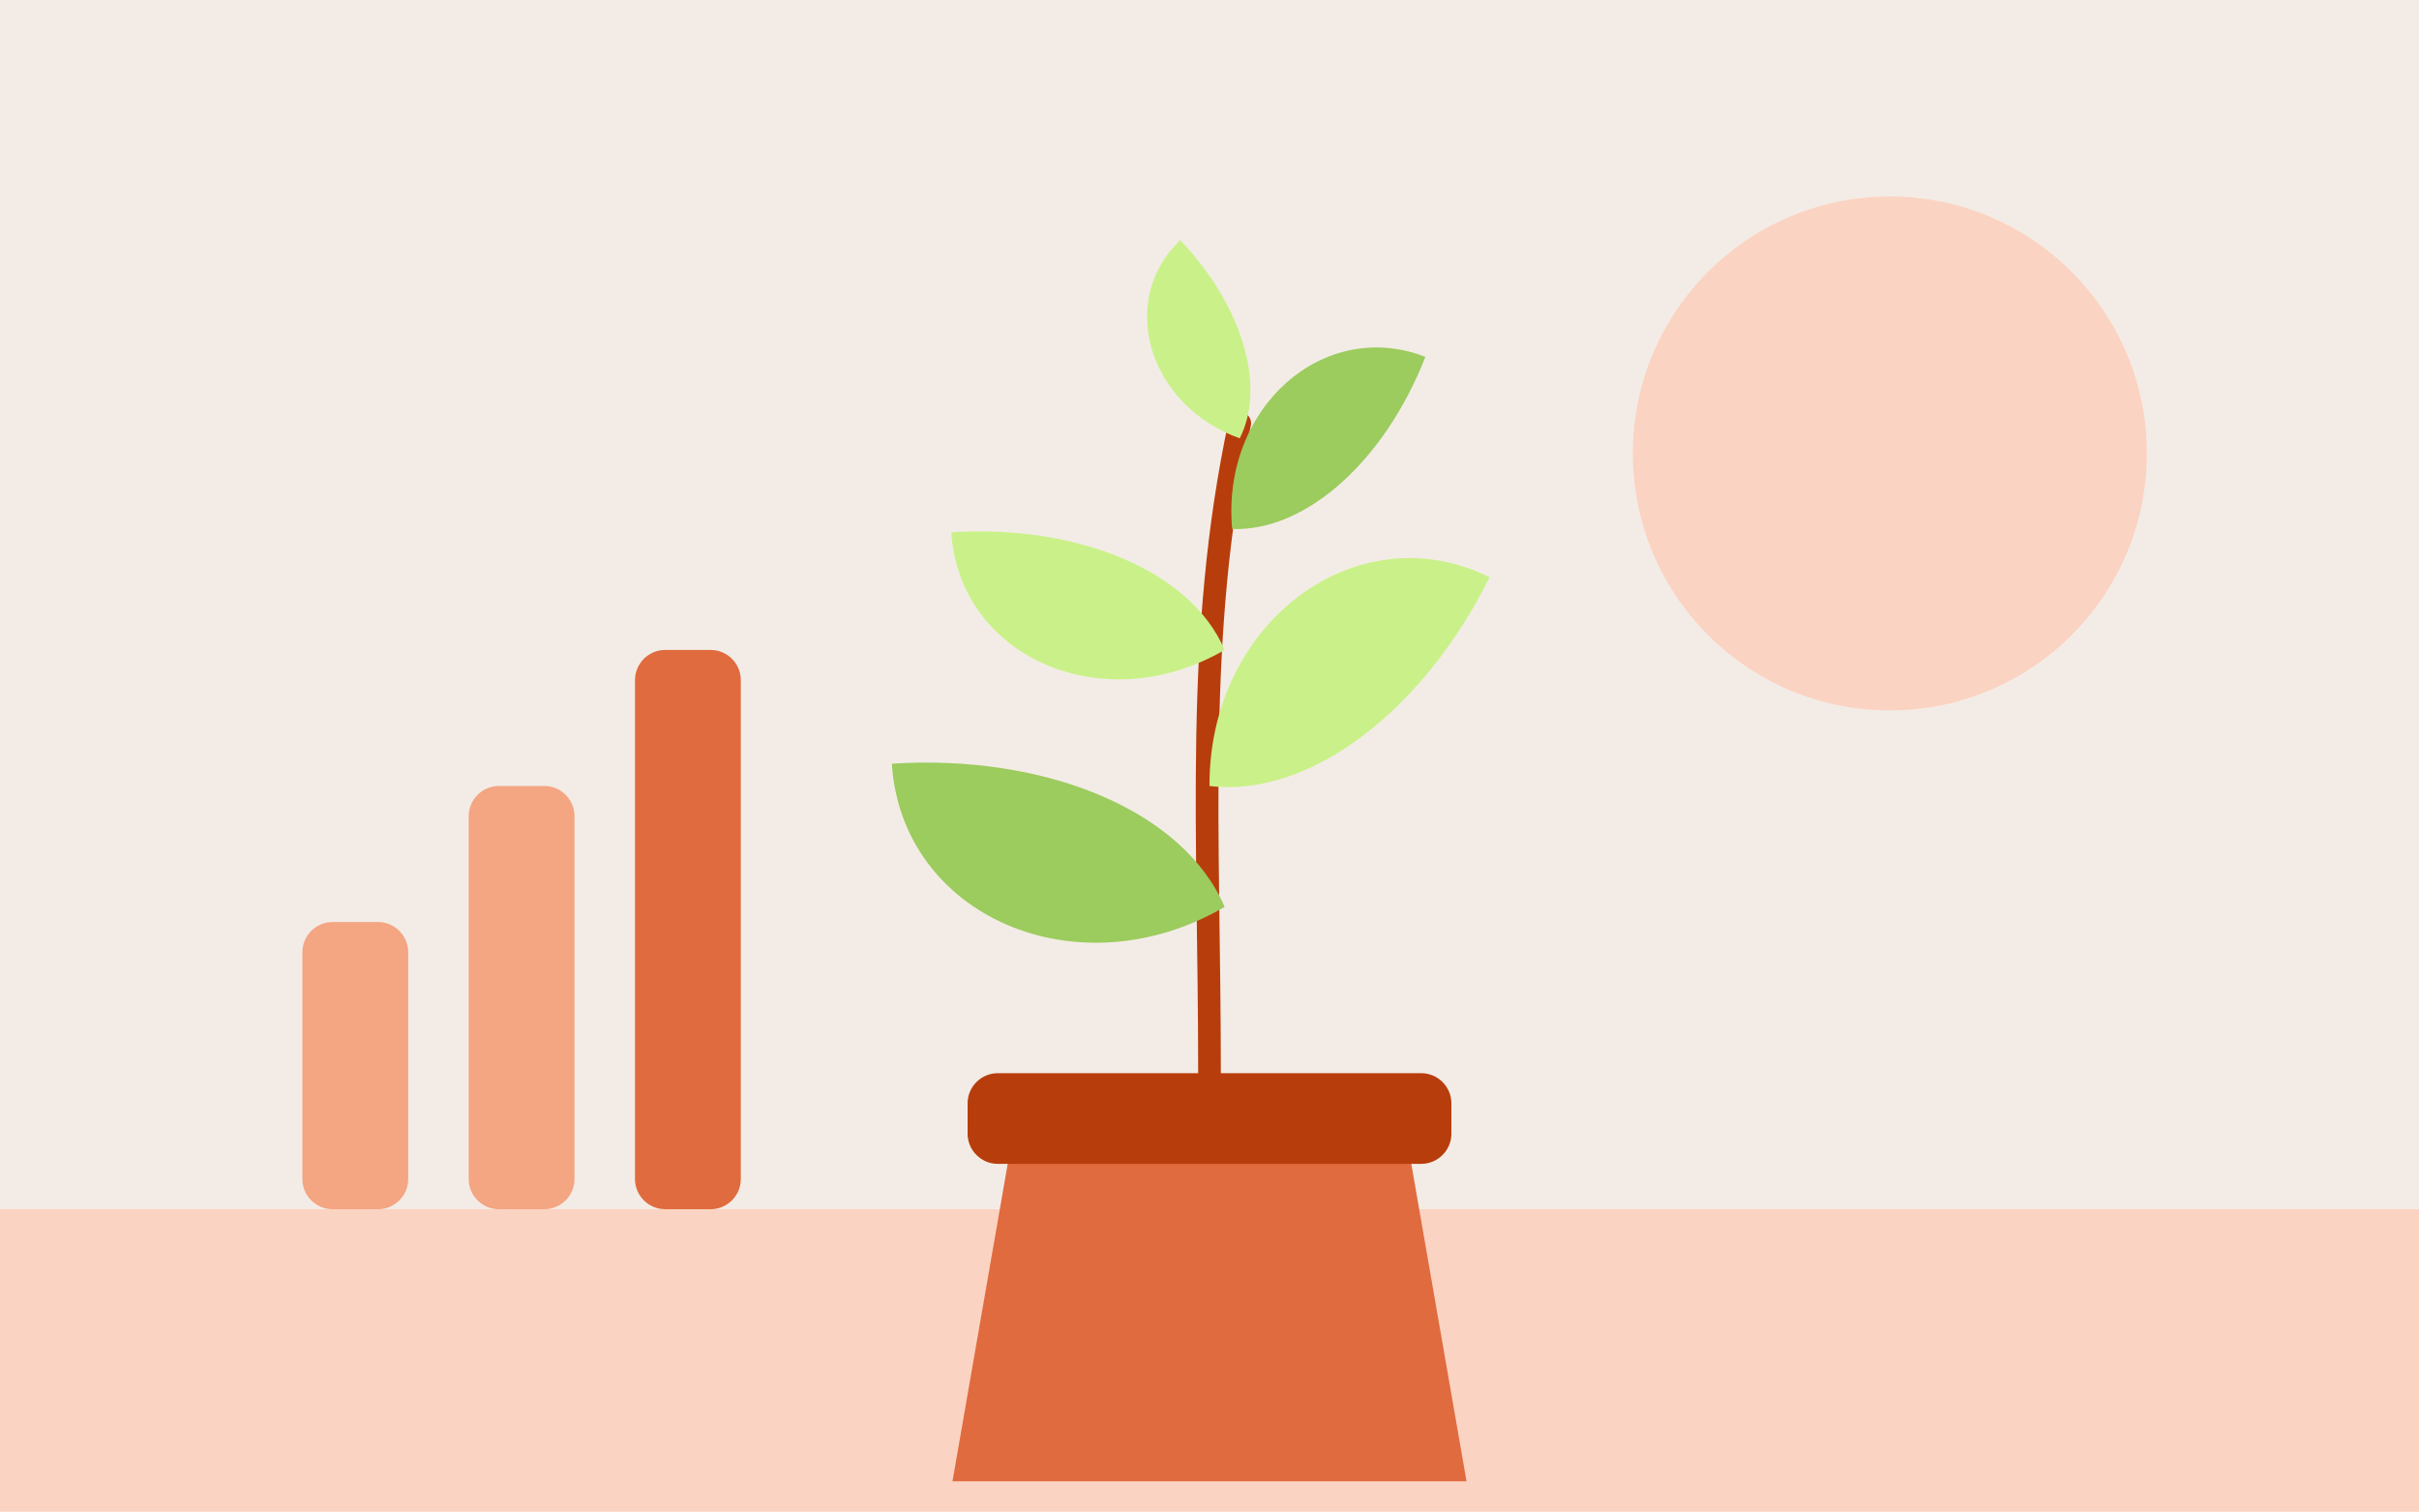
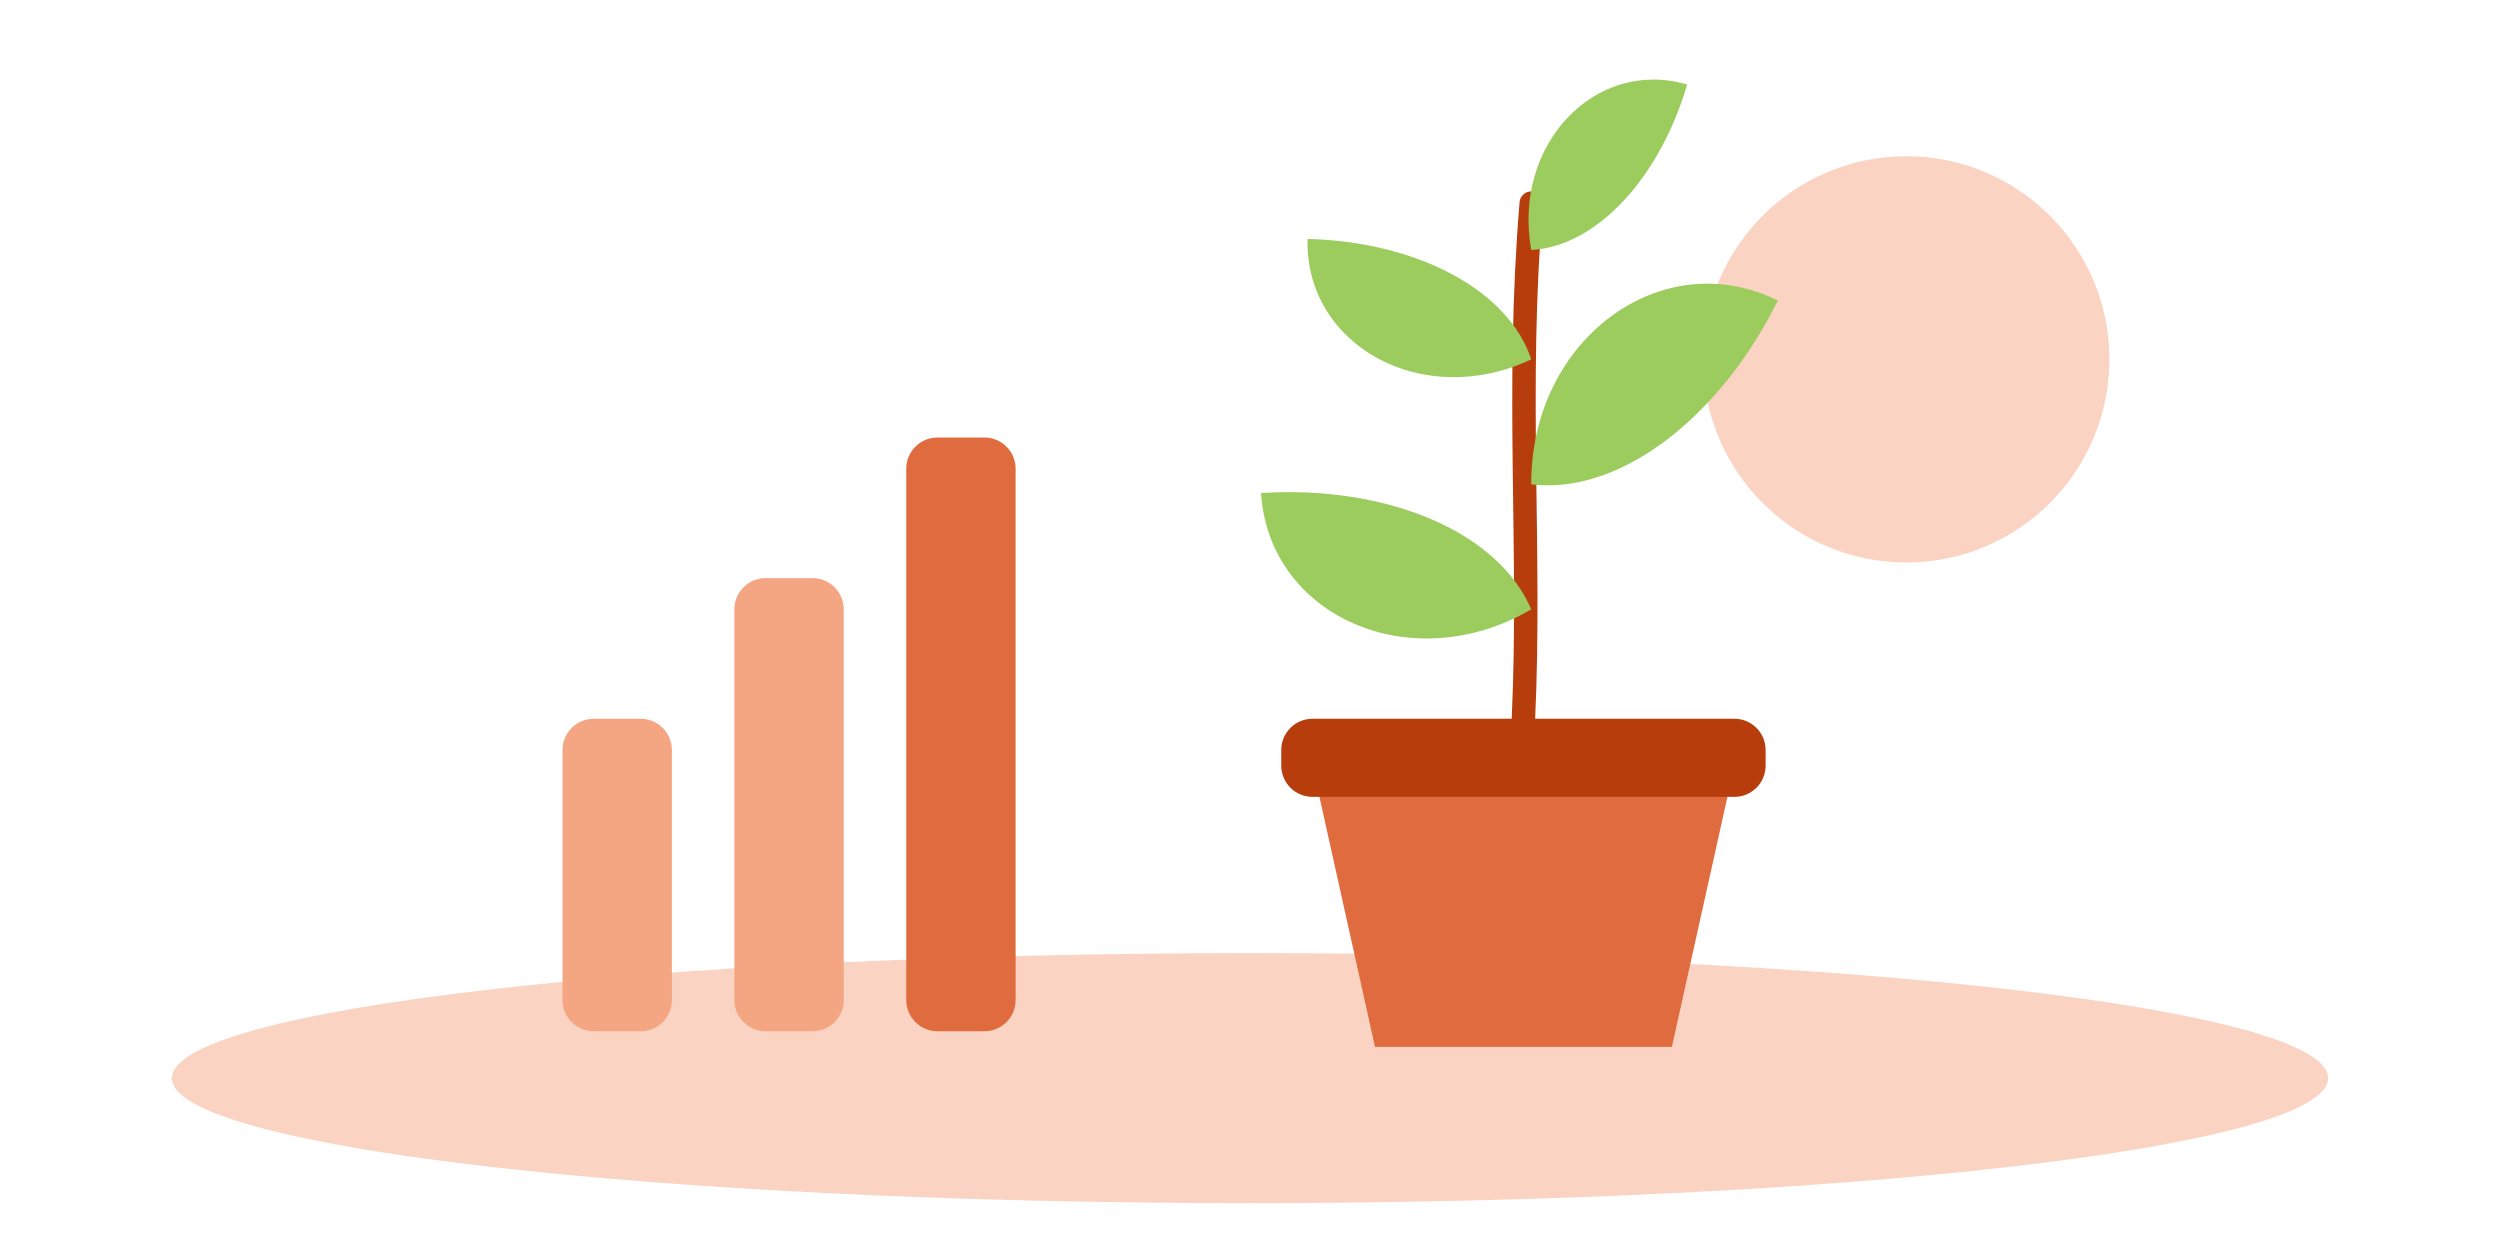
- <svg xmlns="http://www.w3.org/2000/svg" viewBox="0 0 320 200">
-   <rect width="320" height="200" fill="#F3ECE6" />
-   <circle cx="250" cy="60" r="34" fill="#FBD3C2" />
-   <rect x="0" y="160" width="320" height="40" fill="#FBD3C2" />
-   <rect x="0" y="160" width="320" height="40" rx="0" fill="#FBD3C2" />
-   <path d="M126 196 L134 150 L186 150 L194 196 Z" fill="#E06B3E" />
-   <rect x="128" y="142" width="64" height="12" rx="4" fill="#B83D0C" />
-   <path d="M160 142 C 160 110 158 84 164 56" stroke="#B83D0C" stroke-width="3" fill="none" stroke-linecap="round" />
-   <g transform="translate(162 120) rotate(-150) scale(1.4)">
+ <svg xmlns="http://www.w3.org/2000/svg" viewBox="0 0 320 160">
+   <ellipse cx="160" cy="138" rx="138" ry="16" fill="#FBD3C2" />
+   <circle cx="244" cy="46" r="26" fill="#FBD3C2" />
+   <rect x="72" y="92" width="14" height="40" rx="4" fill="#F4A582" />
+   <rect x="94" y="74" width="14" height="58" rx="4" fill="#F4A582" />
+   <rect x="116" y="56" width="14" height="76" rx="4" fill="#E06B3E" />
+   <path d="M168 98 H222 L214 134 H176 Z" fill="#E06B3E" />
+   <rect x="164" y="92" width="62" height="10" rx="4" fill="#B83D0C" />
+   <path d="M195 92 C 196 70 194 50 196 26" stroke="#B83D0C" stroke-width="3" fill="none" stroke-linecap="round" />
+   <g transform="translate(196 78) rotate(-150) scale(1.1)">
    <path d="M0 0 C 8 -14 26 -16 34 -4 C 22 4 8 6 0 0 Z" fill="#9CCB5E" />
  </g>
-   <g transform="translate(160 104) rotate(-30) scale(1.35)">
-     <path d="M0 0 C 8 -14 26 -16 34 -4 C 22 4 8 6 0 0 Z" fill="#CAF189" />
-   </g>
-   <g transform="translate(162 86) rotate(-150) scale(1.15)">
-     <path d="M0 0 C 8 -14 26 -16 34 -4 C 22 4 8 6 0 0 Z" fill="#CAF189" />
-   </g>
-   <g transform="translate(163 70) rotate(-35) scale(1.0)">
+   <g transform="translate(196 62) rotate(-30) scale(1.15)">
    <path d="M0 0 C 8 -14 26 -16 34 -4 C 22 4 8 6 0 0 Z" fill="#9CCB5E" />
  </g>
-   <g transform="translate(164 58) rotate(-100) scale(0.8)">
-     <path d="M0 0 C 8 -14 26 -16 34 -4 C 22 4 8 6 0 0 Z" fill="#CAF189" />
+   <g transform="translate(196 46) rotate(-145) scale(0.95)">
+     <path d="M0 0 C 8 -14 26 -16 34 -4 C 22 4 8 6 0 0 Z" fill="#9CCB5E" />
  </g>
-   <g fill="#F4A582">
-     <rect x="40" y="122" width="14" height="38" rx="4" />
-     <rect x="62" y="104" width="14" height="56" rx="4" />
-     <rect x="84" y="86" width="14" height="74" rx="4" fill="#E06B3E" />
+   <g transform="translate(196 32) rotate(-40) scale(0.85)">
+     <path d="M0 0 C 8 -14 26 -16 34 -4 C 22 4 8 6 0 0 Z" fill="#9CCB5E" />
  </g>
</svg>
